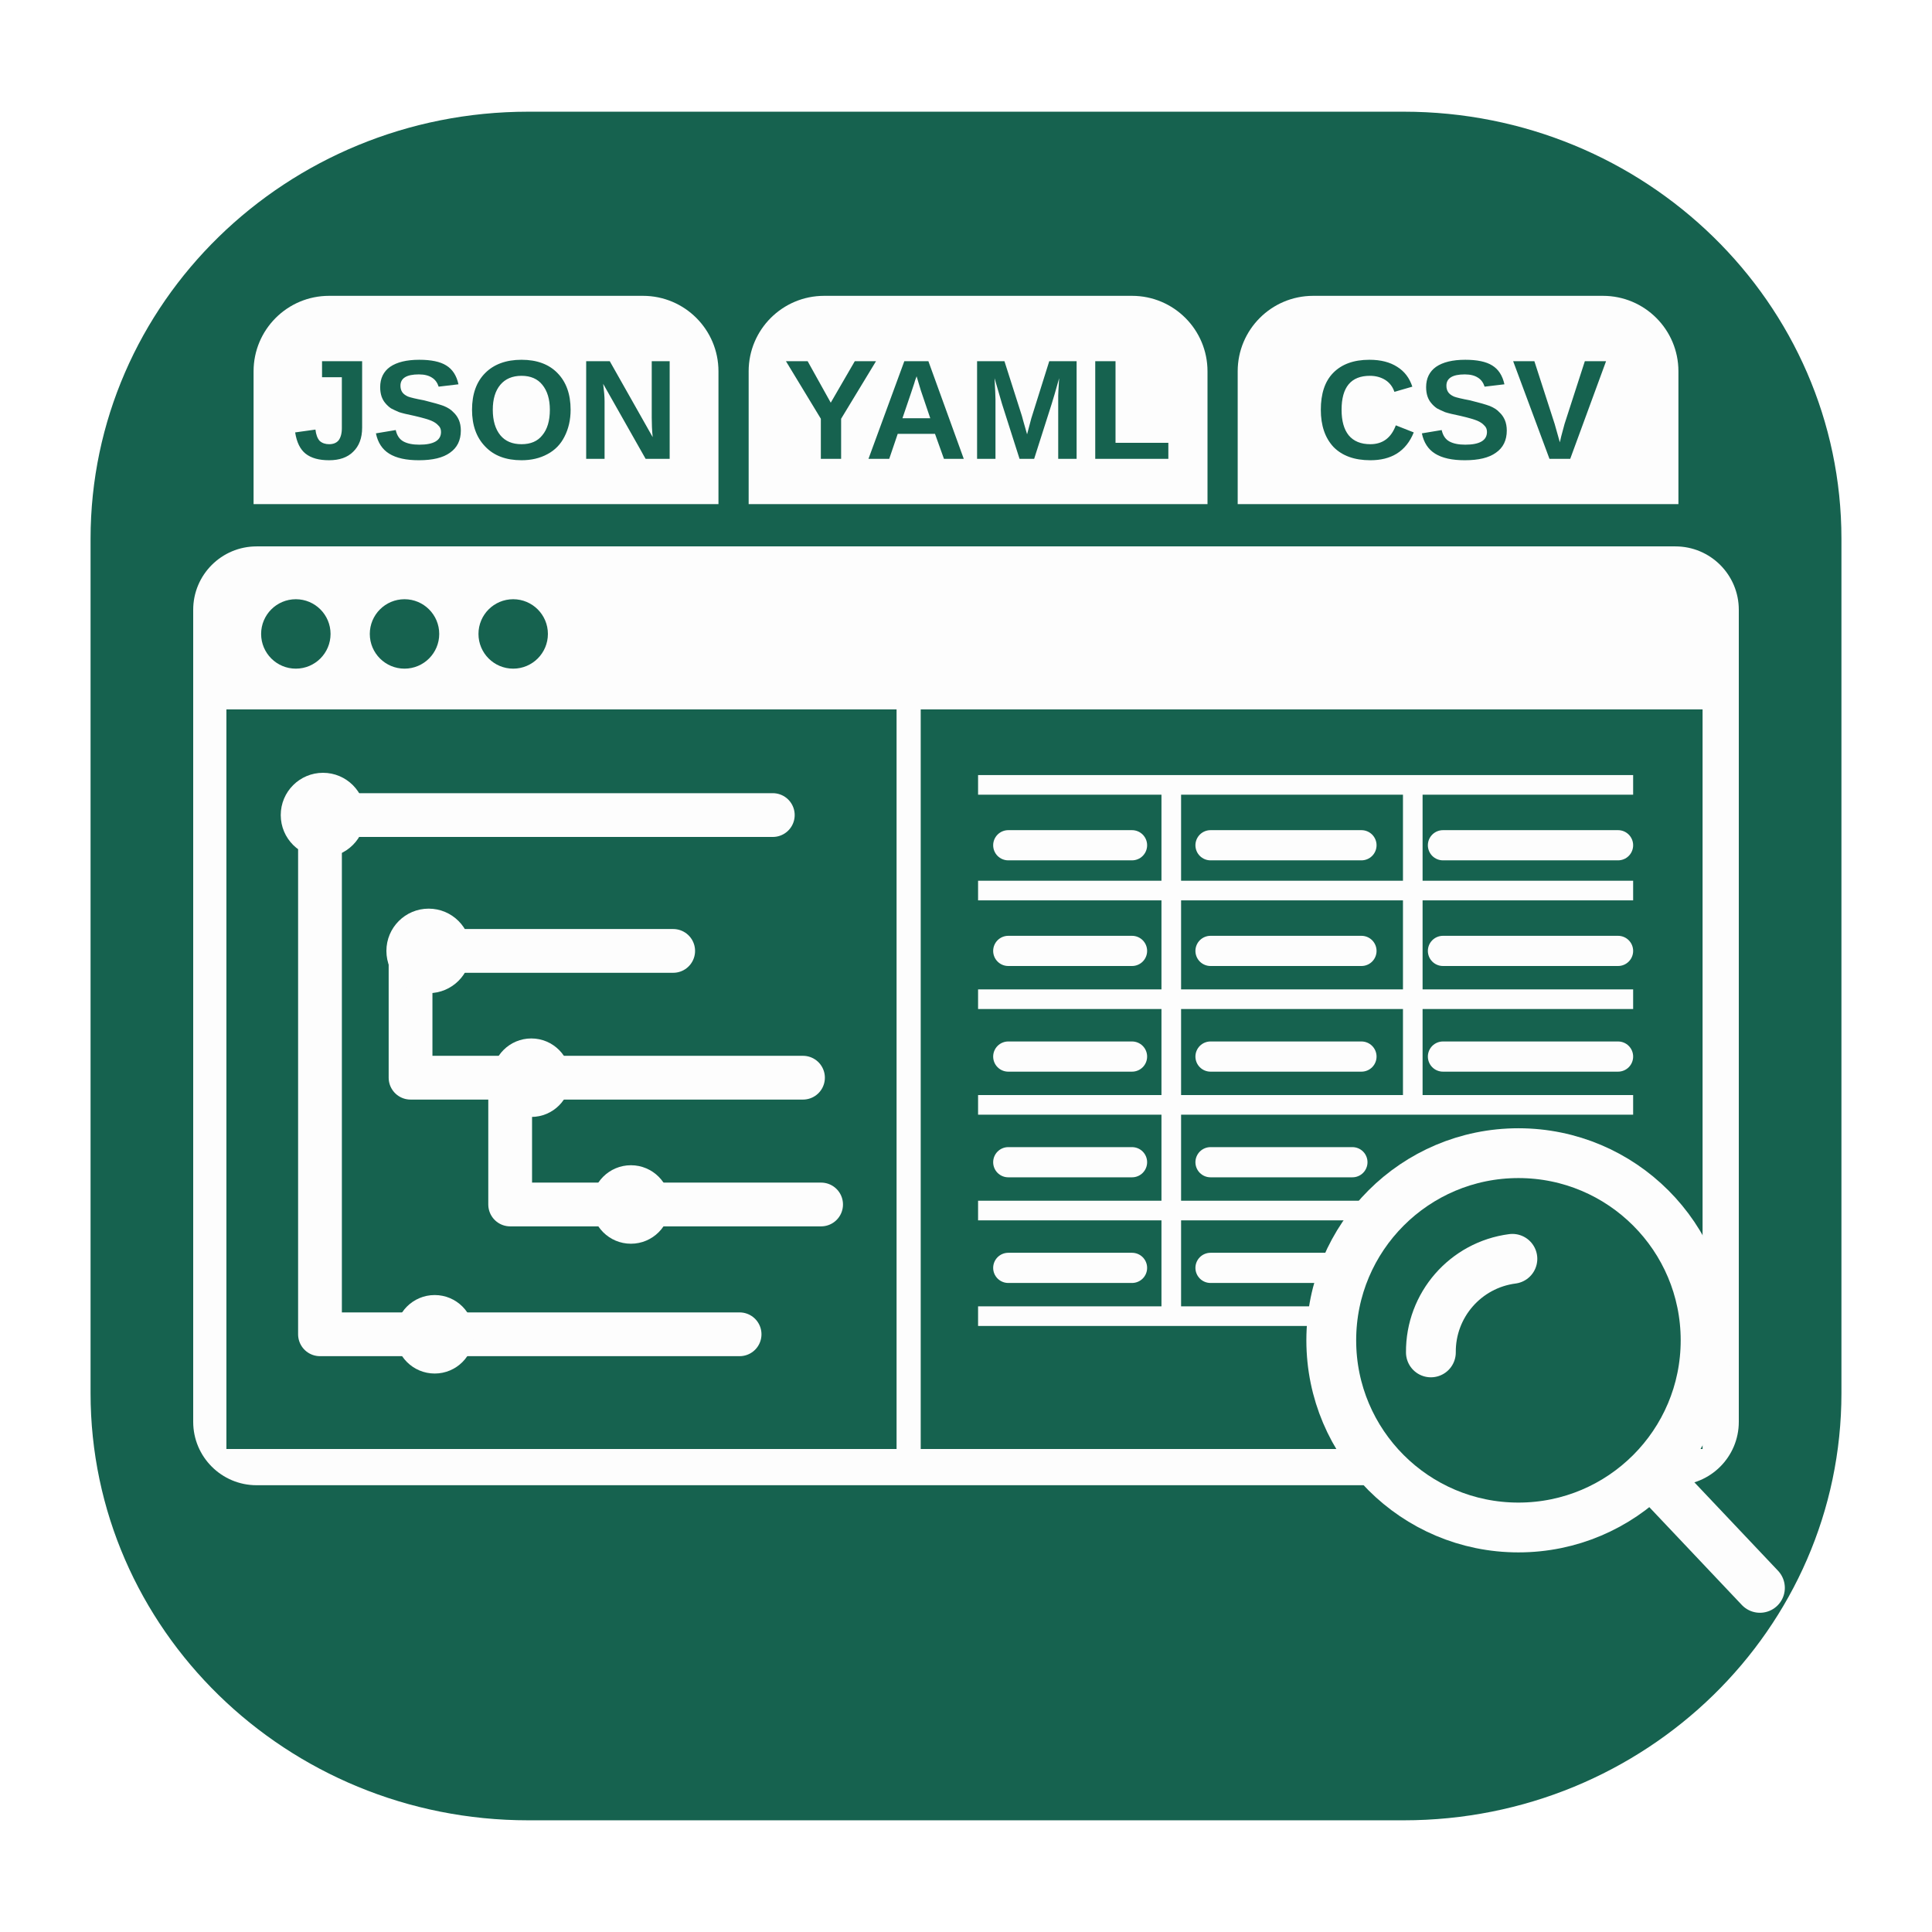
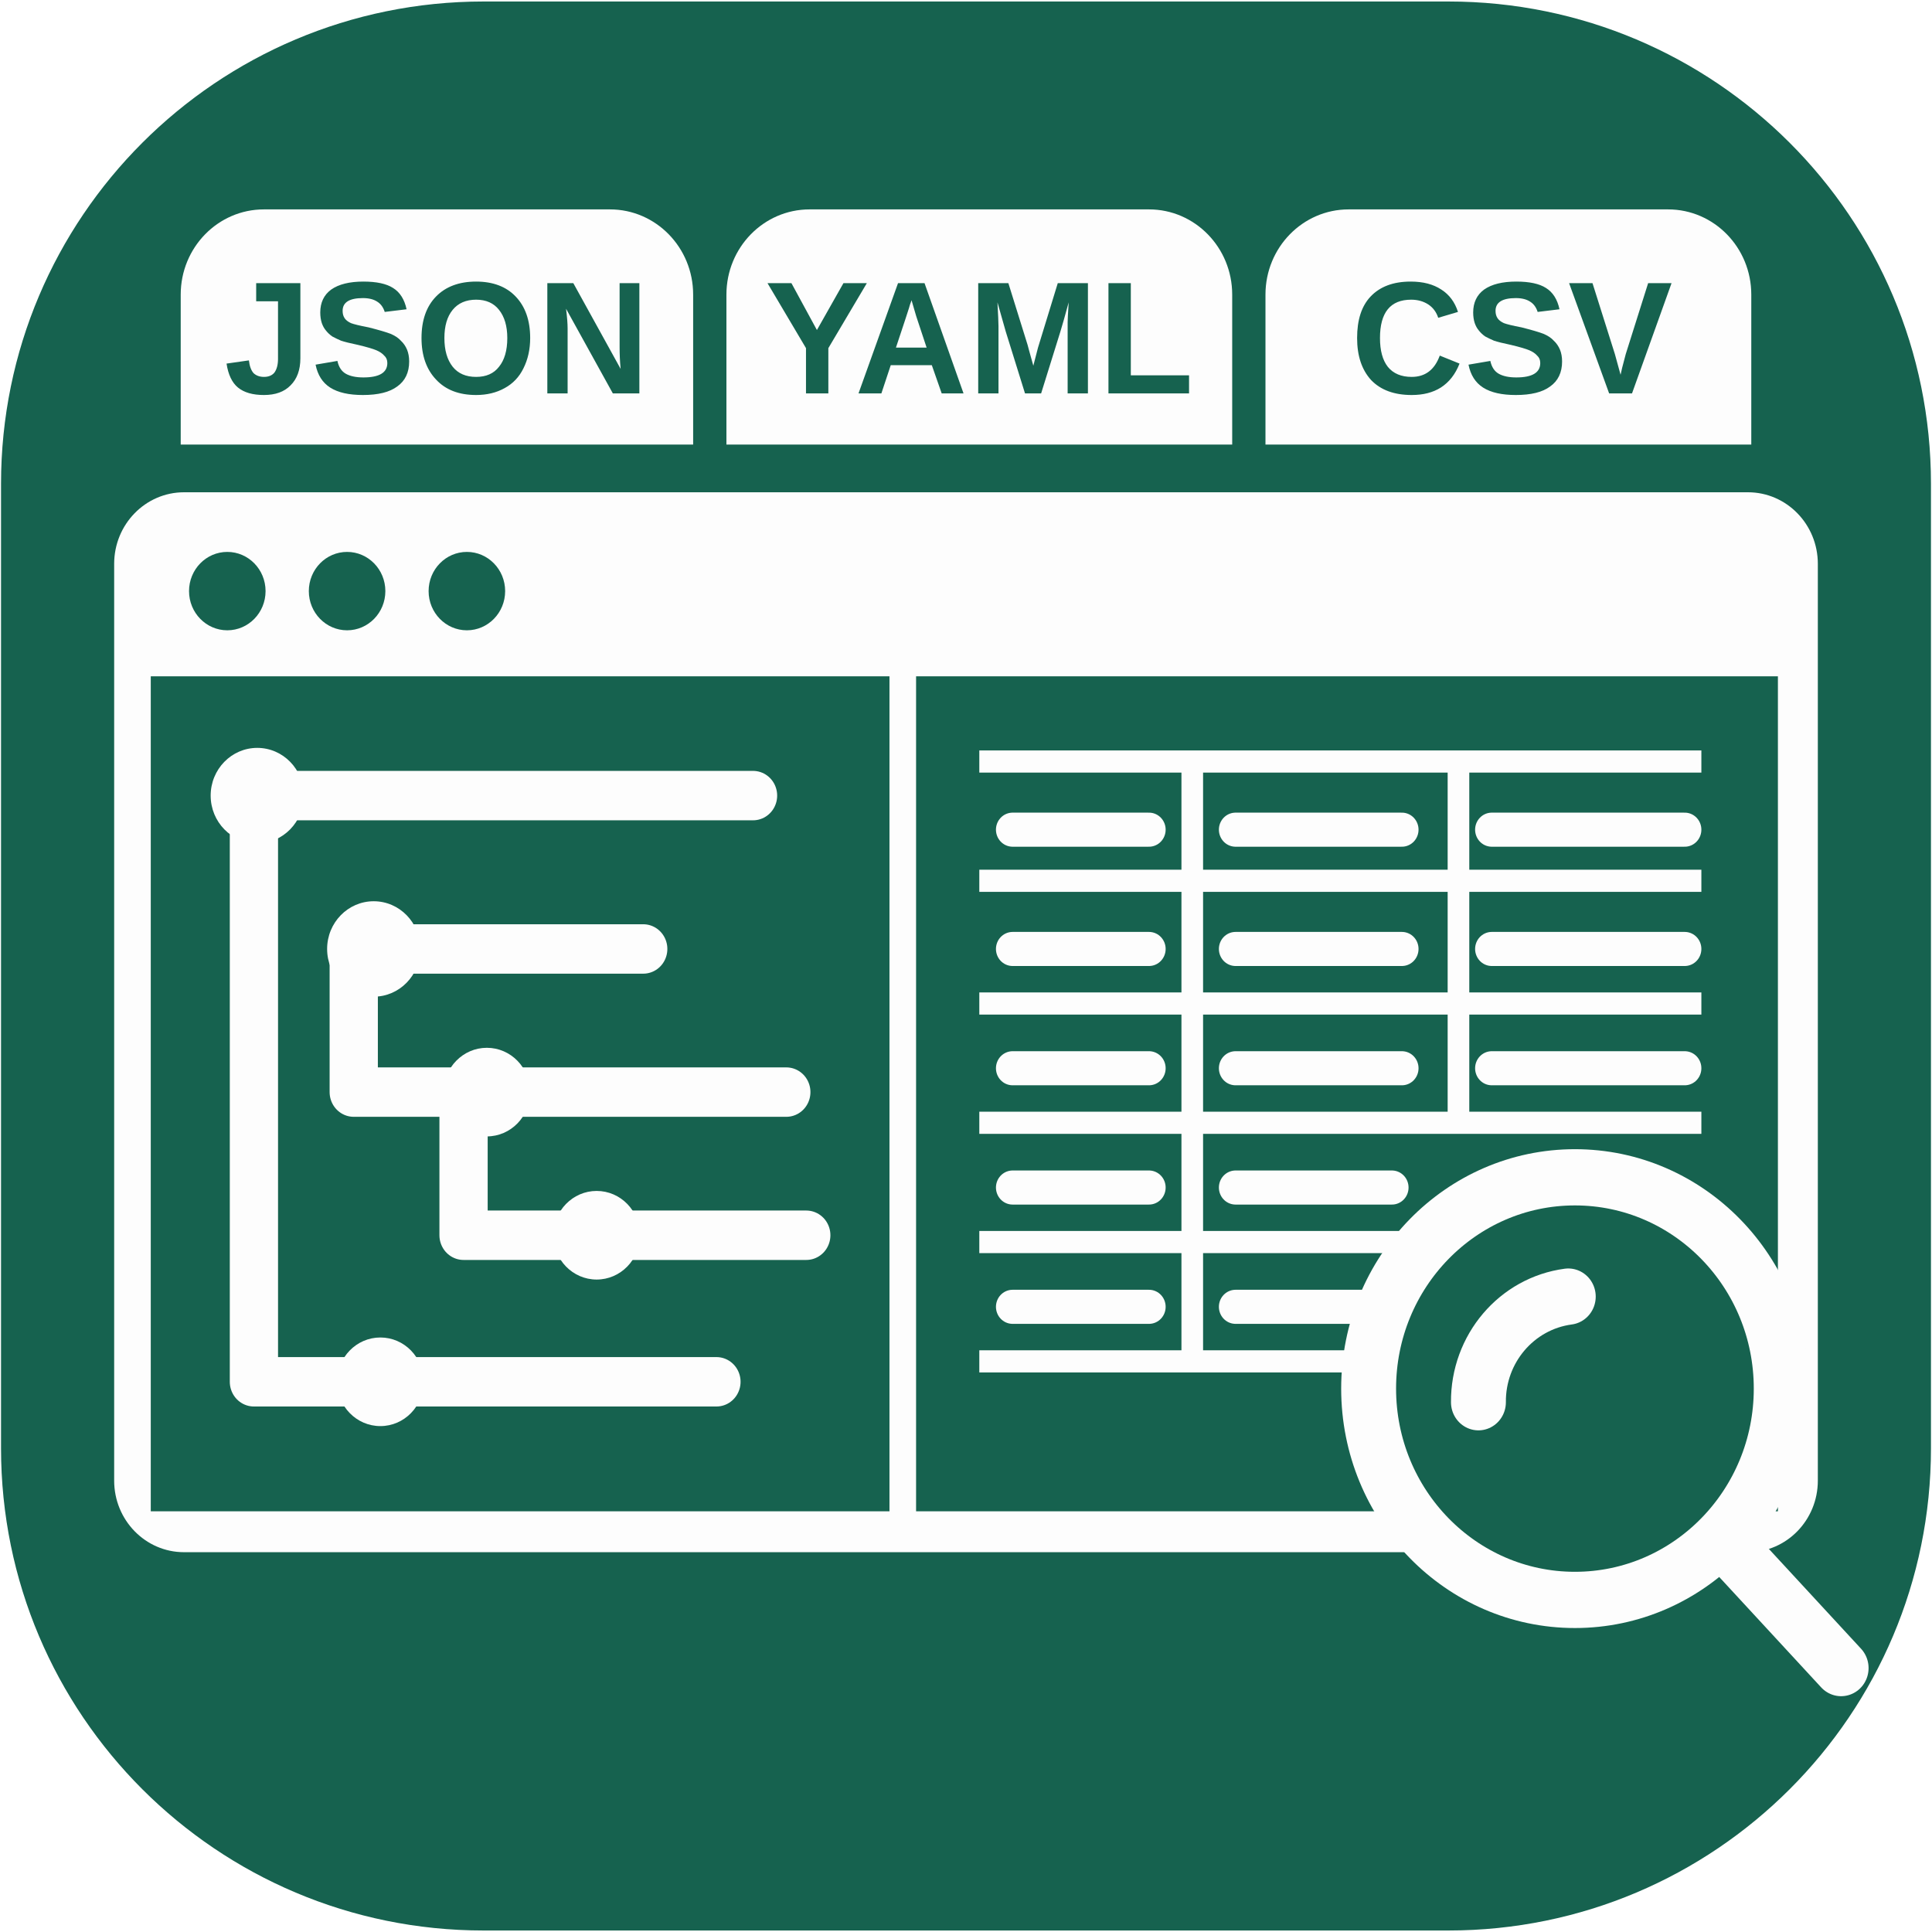
- <svg xmlns="http://www.w3.org/2000/svg" viewBox="0 0 64 64">
+ <svg xmlns="http://www.w3.org/2000/svg" viewBox="2.969 3.656 58.062 56.688" width="48" height="48" preserveAspectRatio="none">
  <rect x="3" y="3.7" width="58" height="56.6" rx="14.5" fill="#16624f" ry="14.15" />
  <g fill="#fdfdfd">
    <path d="M8.4 9.8h12.9a2.5 2.5 0 0 1 2.5 2.5v4.4H8.4v-4.4a2.5 2.5 0 0 1 2.5-2.5zm16.4 2.5a2.5 2.5 0 0 1 2.5-2.5h10.2a2.5 2.5 0 0 1 2.5 2.5v4.4H24.8zm16.2 0a2.5 2.5 0 0 1 2.5-2.5h9.6a2.5 2.5 0 0 1 2.5 2.5v4.4H41z" />
    <rect x="6.4" y="18.1" width="51.2" height="31.1" rx="2.1" />
  </g>
  <g fill="#16624f">
    <circle cx="9.8" cy="21" r="1.15" />
    <circle cx="13.4" cy="21" r="1.15" />
    <circle cx="17" cy="21" r="1.15" />
    <path d="M7.5 23.5h22.2v24.5H7.5zm23 0h25.9v24.5H30.5z" />
  </g>
  <g fill="#16624f" font-family="Arial,sans-serif" font-size="4.7" font-weight="700" text-anchor="middle">
    <text x="16.1" y="15.2">JSON</text>
    <text x="32.4" y="15.2">YAML</text>
    <text x="48.4" y="15.2">CSV</text>
  </g>
  <g fill="none" stroke="#fdfdfd" stroke-linecap="round" stroke-linejoin="round" stroke-width="1.45">
    <path d="m10.6 27v17.2h3.9m-3.9-17.2h15m-12 4.5h8.7m-8.7 0v4.2h3.3v4.2h3.4m-3.4-4.2h9.7m-6.3 4.2h6.9m-12.7 4.3h10" />
    <path d="M32.4 26h21.7M32.4 29.5h21.7M32.4 33.1h21.7M32.4 36.6h21.7M32.4 40.1h14.7M32.4 43.6h11.9M38.8 26v17.6M46.8 26v10.9" stroke-linecap="butt" stroke-width=".65" />
    <path d="M33.4 28h4.1m2.6 0h5m2.7 0h5.8M33.4 31.5h4.1m2.6 0h5m2.7 0h5.8M33.4 35h4.1m2.6 0h5m2.7 0h5.8M33.4 38.5h4.1m2.6 0h4.7M33.4 42h4.1m2.6 0h3.8" stroke-width="1" />
  </g>
  <g fill="#fdfdfd">
    <circle cx="10.7" cy="27" r="1.4" />
    <circle cx="14.2" cy="31.5" r="1.4" />
    <circle cx="17.6" cy="35.7" r="1.3" />
    <circle cx="20.9" cy="39.9" r="1.3" />
    <circle cx="14.4" cy="44.2" r="1.3" />
  </g>
  <circle cx="50.3" cy="44.4" r="5.45" fill="#16624f" />
  <g fill="none" stroke="#fdfdfd" stroke-linecap="round" stroke-linejoin="round" stroke-width="1.65">
    <circle cx="50.3" cy="44.4" r="6.2" />
    <path d="m54.8 48.9 3.5 3.7m-10.9-7.8a3.1 3.1 0 0 1 2.7-3.1" />
  </g>
</svg>
